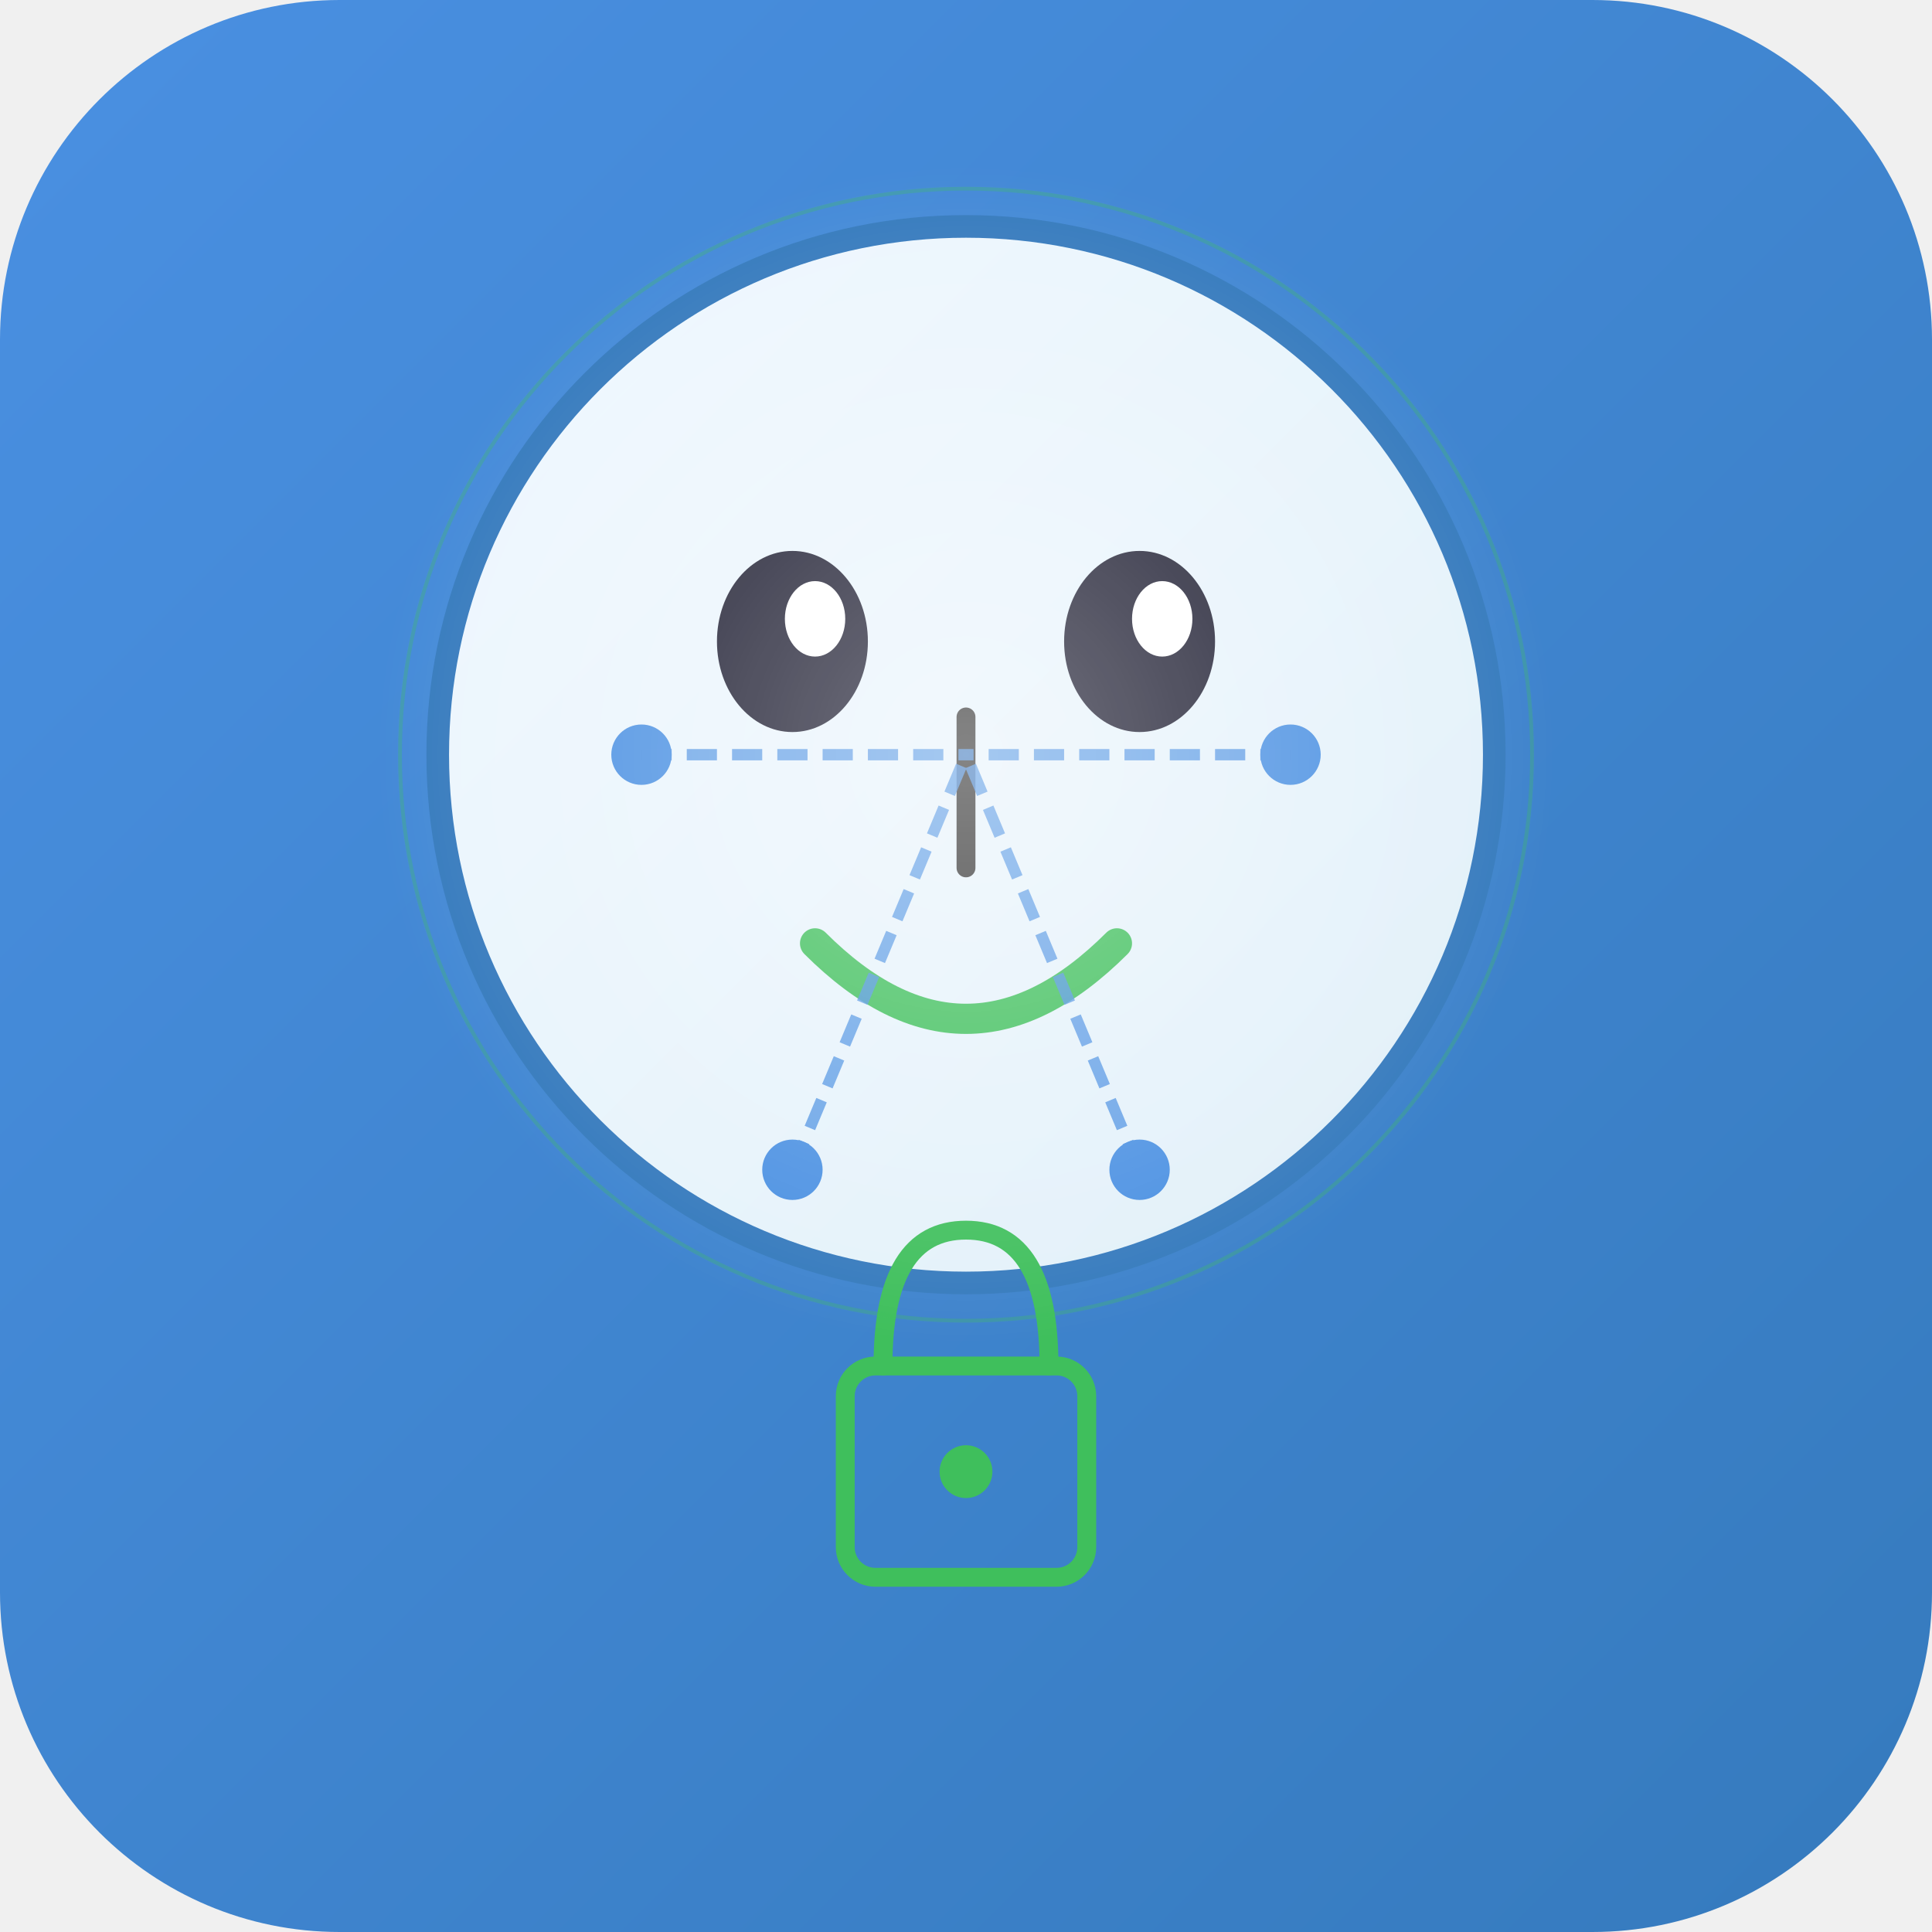
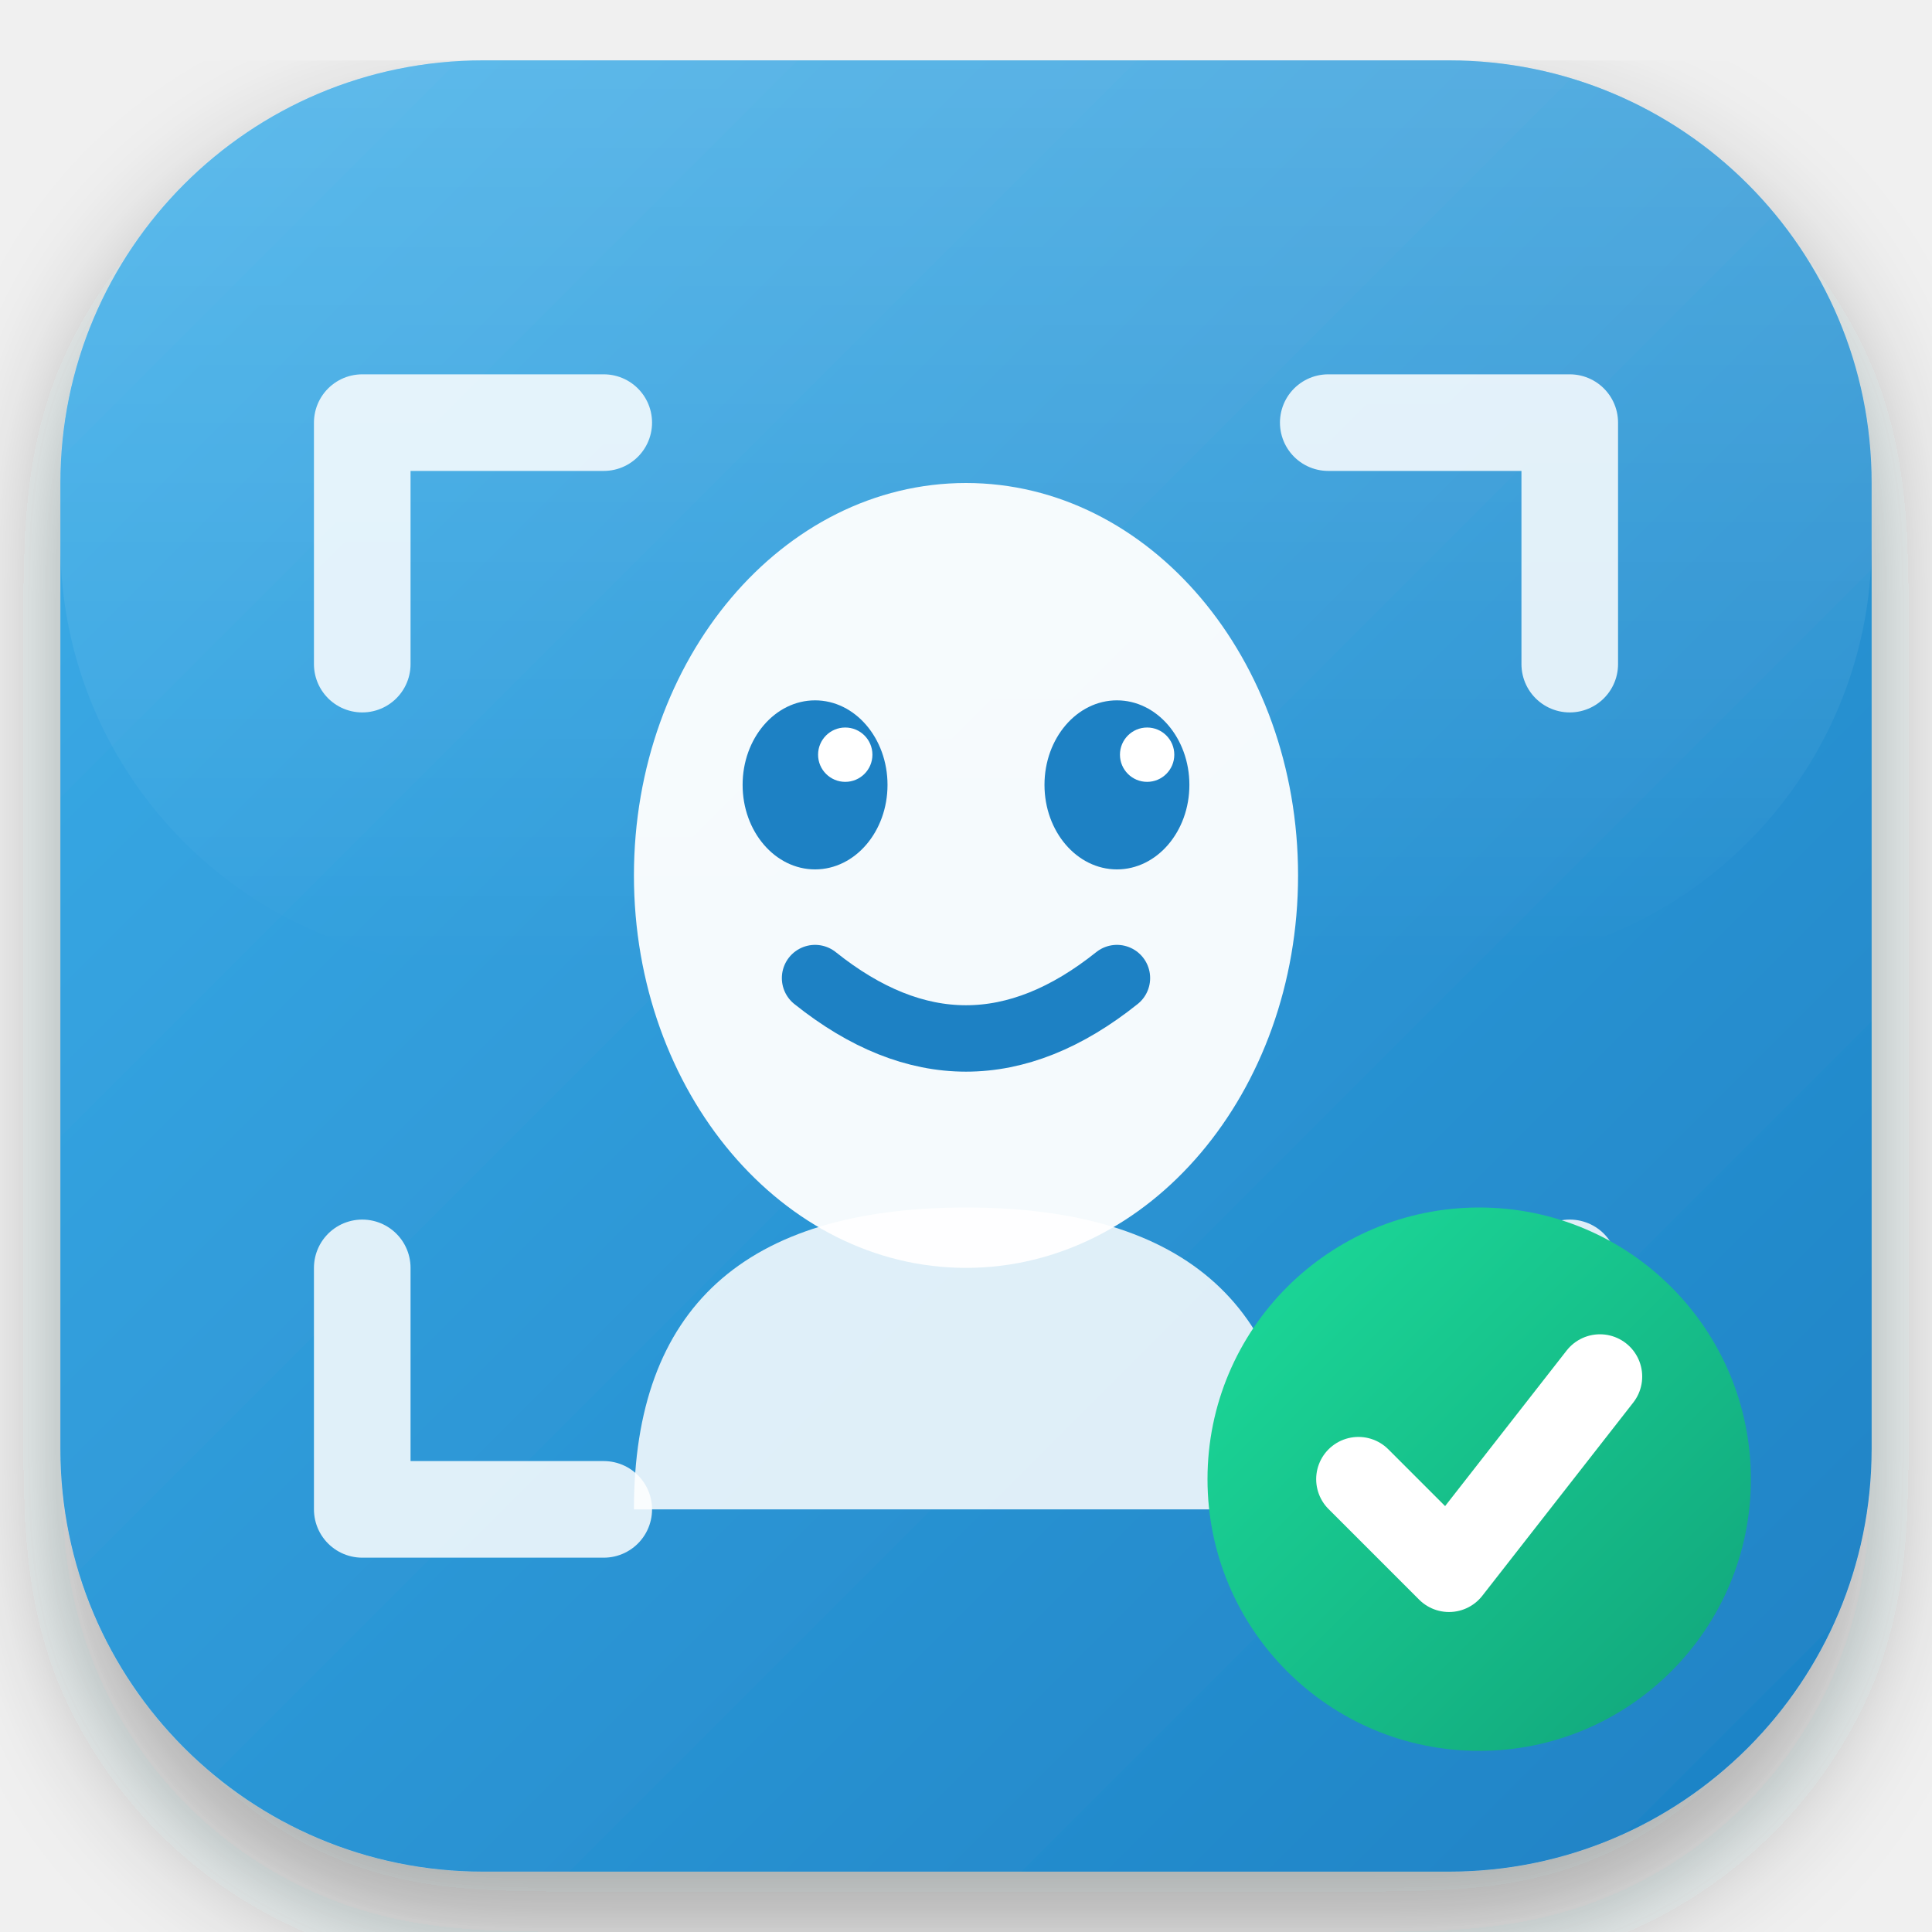
- <svg xmlns="http://www.w3.org/2000/svg" width="256" height="256" viewBox="0 0 256 256">
+ <svg xmlns="http://www.w3.org/2000/svg" viewBox="0 0 32 32" width="32" height="32">
  <defs>
-     <linearGradient id="bgGradient" x1="0%" y1="0%" x2="100%" y2="100%">
-       <stop offset="0%" style="stop-color:#4A90E2;stop-opacity:1" />
-       <stop offset="100%" style="stop-color:#357ABD;stop-opacity:1" />
+     <linearGradient id="bg" x1="0" y1="0" x2="1" y2="1">
+       <stop offset="0%" stop-color="#3daee9" />
+       <stop offset="100%" stop-color="#1d81c4" />
    </linearGradient>
-     <linearGradient id="faceGradient" x1="0%" y1="0%" x2="100%" y2="100%">
-       <stop offset="0%" style="stop-color:#F0F8FF;stop-opacity:1" />
-       <stop offset="100%" style="stop-color:#E0EFF8;stop-opacity:1" />
+     <linearGradient id="shine" x1="0" y1="0" x2="0" y2="1">
+       <stop offset="0%" stop-color="#ffffff" stop-opacity="0.18" />
+       <stop offset="100%" stop-color="#ffffff" stop-opacity="0" />
    </linearGradient>
-     <radialGradient id="glowGradient" cx="50%" cy="50%" r="50%">
-       <stop offset="0%" style="stop-color:#FFFFFF;stop-opacity:0.4" />
-       <stop offset="100%" style="stop-color:#FFFFFF;stop-opacity:0" />
-     </radialGradient>
+     <linearGradient id="badge" x1="0" y1="0" x2="1" y2="1">
+       <stop offset="0%" stop-color="#1cdc9a" />
+       <stop offset="100%" stop-color="#11a37a" />
+     </linearGradient>
+     <filter id="shadow" x="-10%" y="-5%" width="120%" height="125%">
+       <feDropShadow dx="0" dy="1" stdDeviation="1" flood-color="#232629" flood-opacity="0.35" />
+     </filter>
  </defs>
-   <rect width="256" height="256" fill="url(#bgGradient)" rx="45" ry="45" />
-   <circle cx="128" cy="100" r="70" fill="url(#faceGradient)" stroke="#357ABD" stroke-width="3" />
-   <ellipse cx="105" cy="85" rx="10" ry="12" fill="#1A1A2E" />
-   <ellipse cx="151" cy="85" rx="10" ry="12" fill="#1A1A2E" />
-   <ellipse cx="108" cy="82" rx="4" ry="5" fill="#FFFFFF" />
-   <ellipse cx="154" cy="82" rx="4" ry="5" fill="#FFFFFF" />
-   <path d="M 128 95 L 128 115" stroke="#333333" stroke-width="2.5" fill="none" stroke-linecap="round" />
-   <path d="M 108 125 Q 128 145 148 125" stroke="#3FBF5C" stroke-width="4" fill="none" stroke-linecap="round" />
-   <g fill="#4A90E2">
-     <circle cx="85" cy="100" r="4" />
-     <circle cx="171" cy="100" r="4" />
-     <circle cx="105" cy="155" r="4" />
-     <circle cx="151" cy="155" r="4" />
+   <rect x="1" y="1" width="30" height="30" rx="7" ry="7" fill="url(#bg)" filter="url(#shadow)" />
+   <rect x="1" y="1" width="30" height="15" rx="7" ry="7" fill="url(#shine)" />
+   <g stroke="white" stroke-width="1.6" fill="none" stroke-linecap="round" stroke-linejoin="round" opacity="0.85">
+     <path d="M6 11 L6 7 L10 7" />
+     <path d="M26 11 L26 7 L22 7" />
+     <path d="M6 21 L6 25 L10 25" />
+     <path d="M26 21 L26 25 L22 25" />
  </g>
-   <g stroke="#4A90E2" stroke-width="1.5" fill="none" stroke-dasharray="4,2" opacity="0.8">
-     <line x1="85" y1="100" x2="128" y2="100" />
-     <line x1="171" y1="100" x2="128" y2="100" />
-     <line x1="105" y1="155" x2="128" y2="100" />
-     <line x1="151" y1="155" x2="128" y2="100" />
-   </g>
-   <g transform="translate(128, 185)">
-     <rect x="-16" y="-4" width="32" height="28" rx="4" fill="none" stroke="#3FBF5C" stroke-width="2.5" />
-     <path d="M -11 -4 Q -11 -22 0 -22 Q 11 -22 11 -4" fill="none" stroke="#3FBF5C" stroke-width="2.5" stroke-linecap="round" />
-     <circle cx="0" cy="10" r="3.5" fill="#3FBF5C" />
-   </g>
-   <circle cx="128" cy="100" r="78" fill="url(#glowGradient)" />
-   <circle cx="128" cy="100" r="75" fill="none" stroke="#3FBF5C" stroke-width="0.5" opacity="0.3" />
+   <ellipse cx="16" cy="14.5" rx="5.5" ry="6.5" fill="white" fill-opacity="0.95" />
+   <path d="M10.5 25 Q10.5 20 16 20 Q21.5 20 21.5 25" fill="white" fill-opacity="0.85" />
+   <ellipse cx="13.5" cy="13" rx="1.2" ry="1.4" fill="#1d81c4" />
+   <ellipse cx="18.5" cy="13" rx="1.2" ry="1.4" fill="#1d81c4" />
+   <circle cx="14" cy="12.5" r="0.45" fill="white" />
+   <circle cx="19" cy="12.5" r="0.45" fill="white" />
+   <path d="M13.5 16.2 Q16 18.2 18.5 16.2" stroke="#1d81c4" stroke-width="1.1" fill="none" stroke-linecap="round" />
+   <circle cx="24.5" cy="24.5" r="4.5" fill="url(#badge)" />
+   <path d="M22.5 24.5 L24 26 L26.5 22.8" stroke="white" stroke-width="1.4" fill="none" stroke-linecap="round" stroke-linejoin="round" />
</svg>
